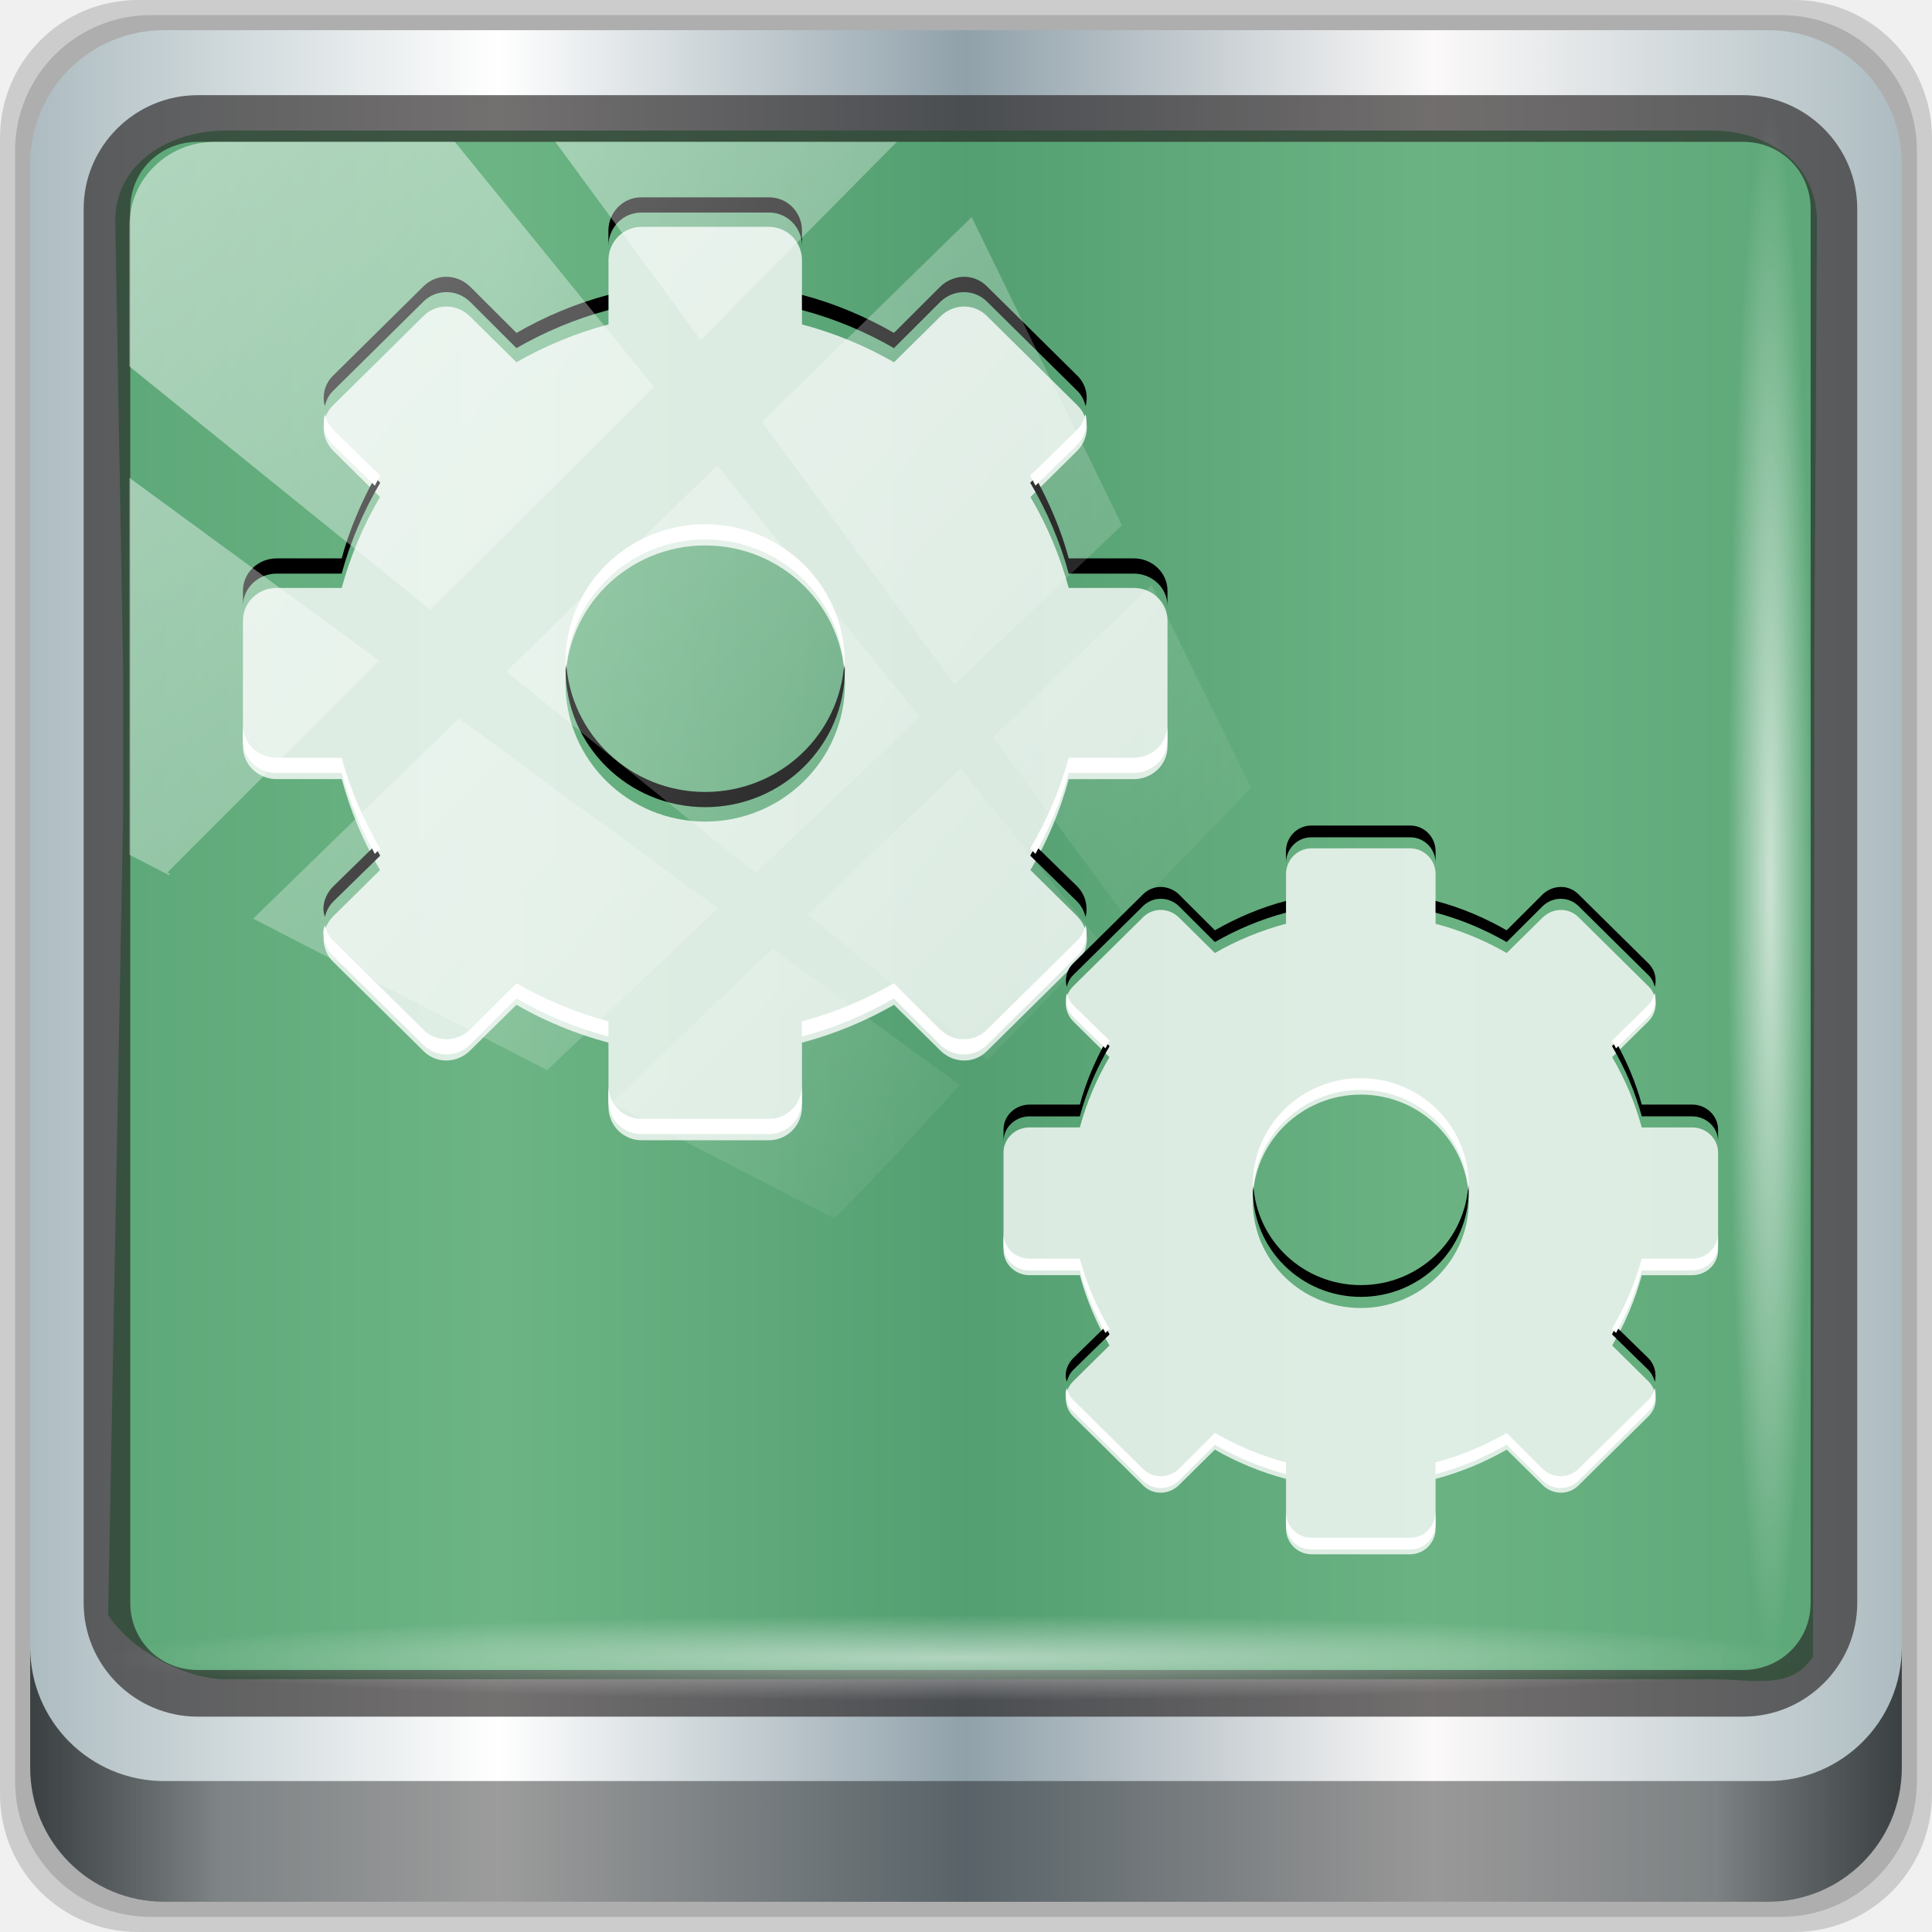
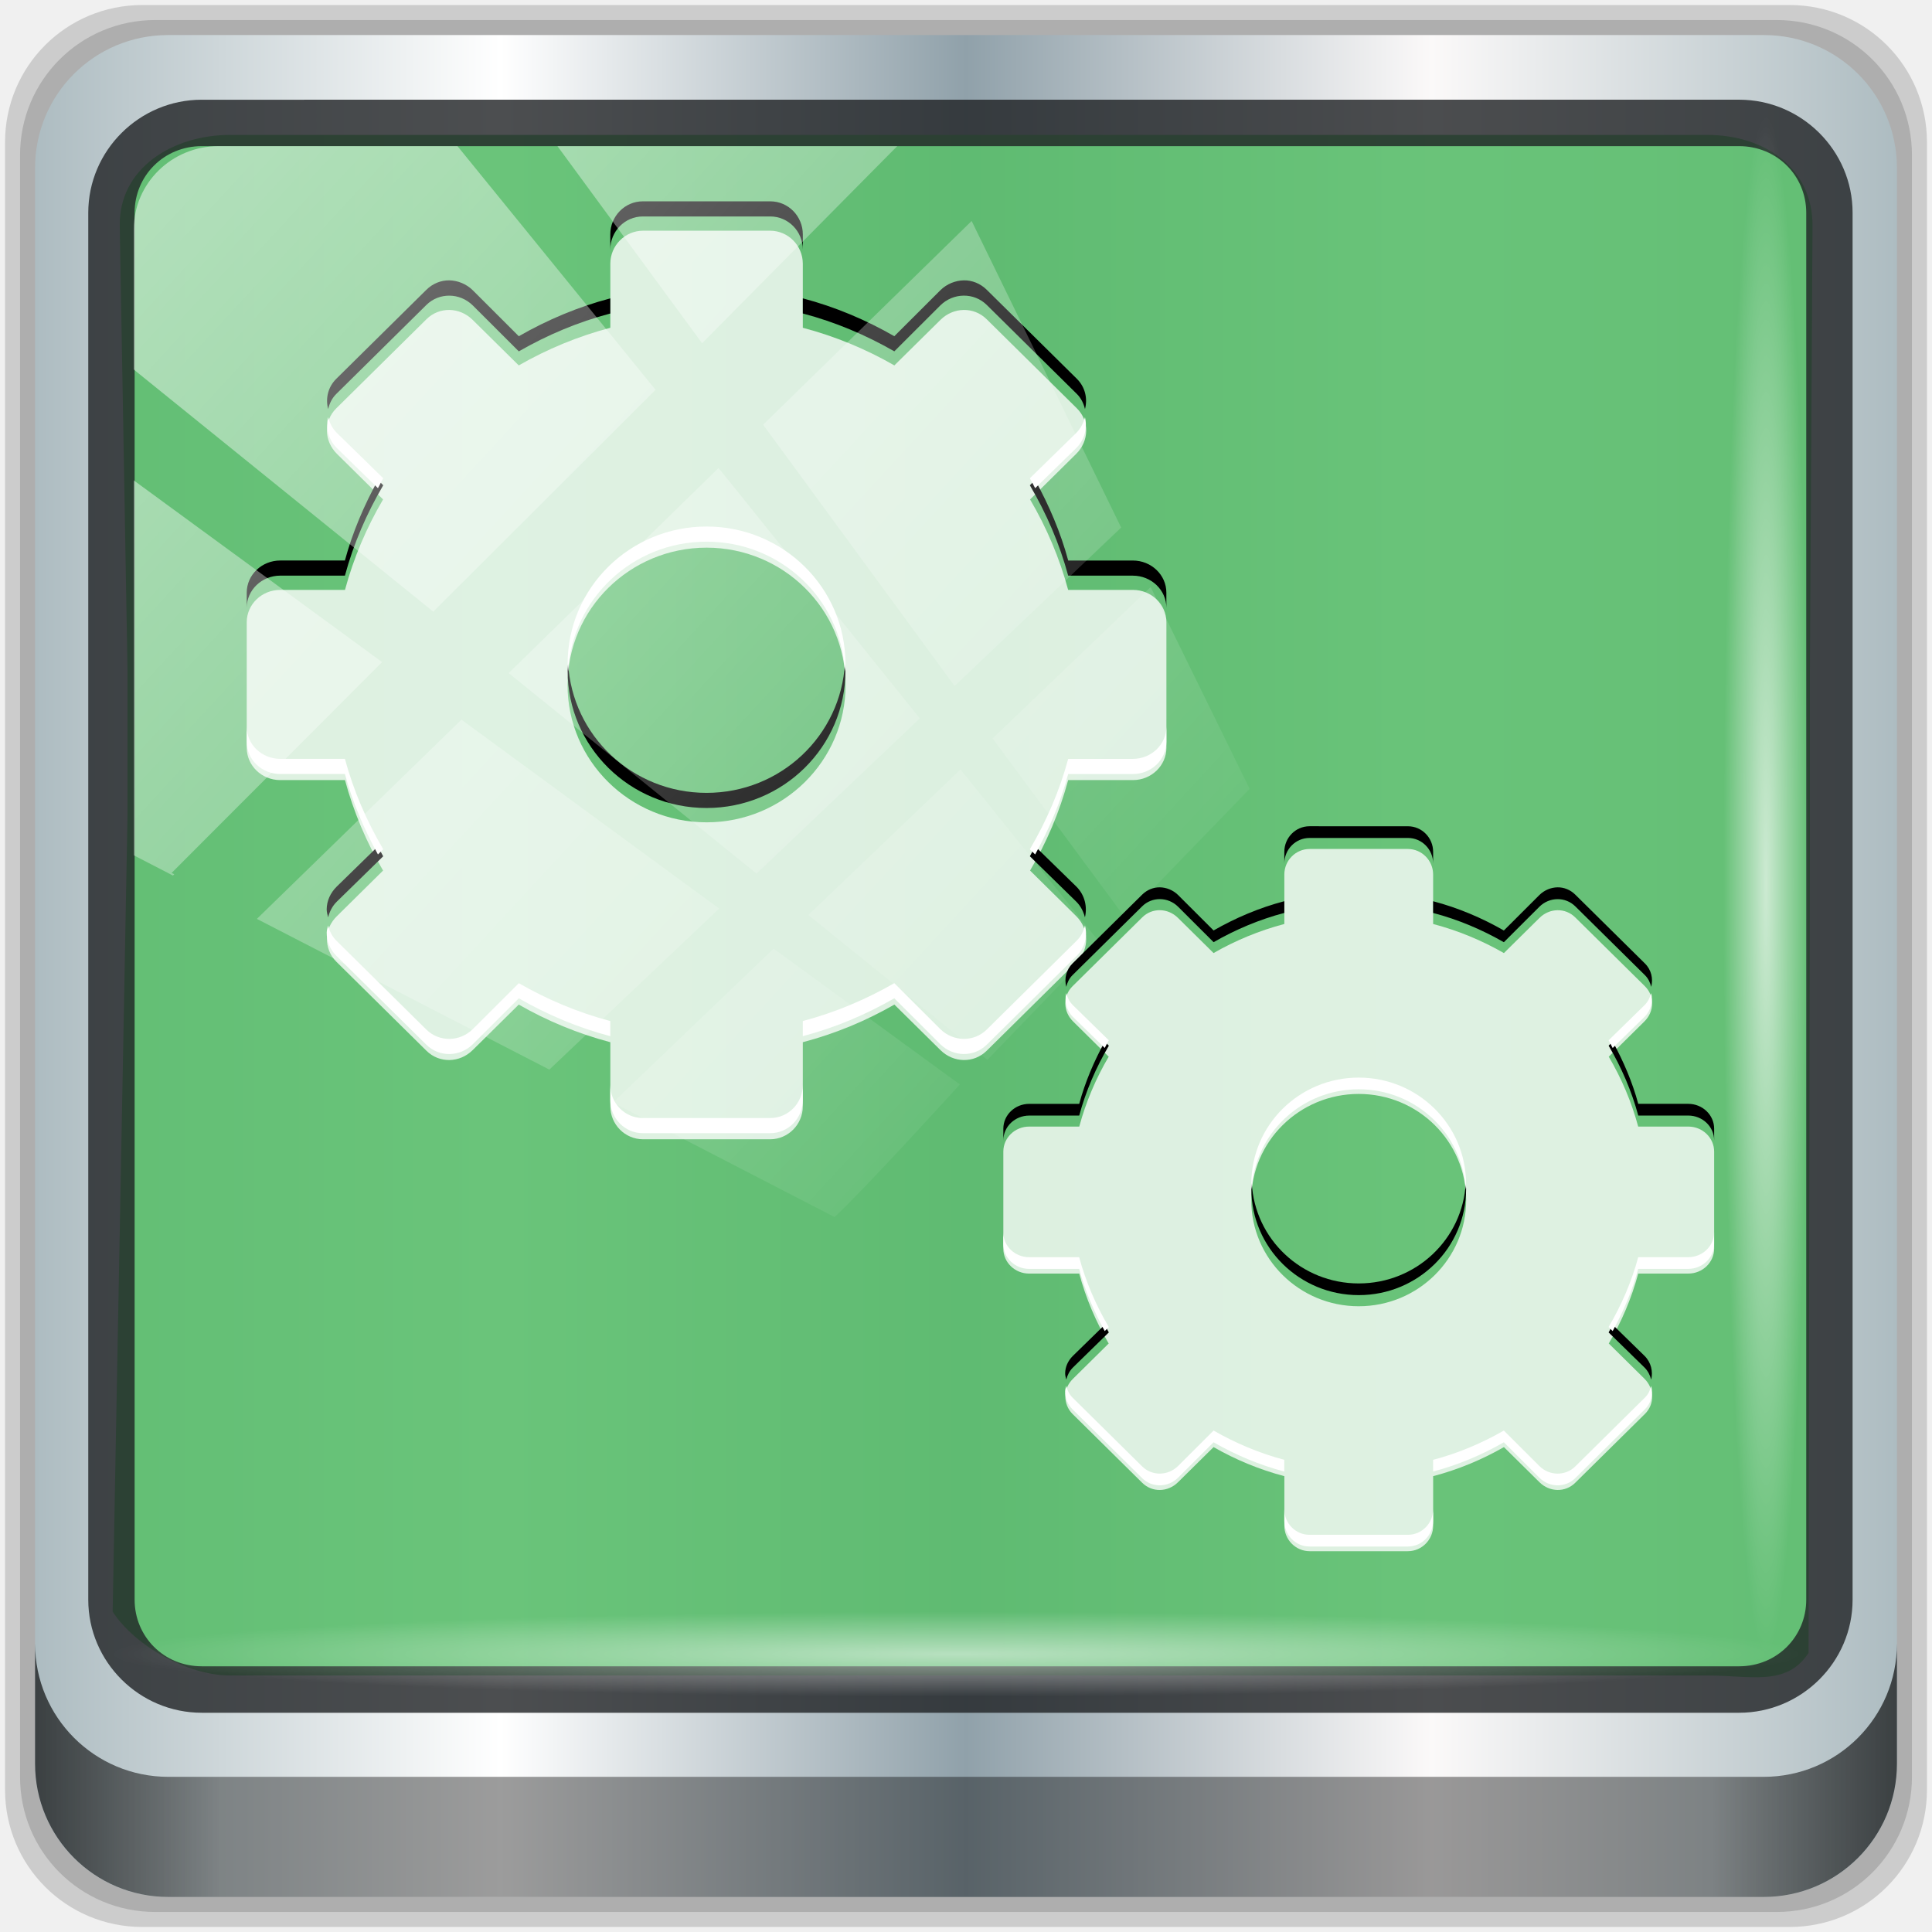
<svg xmlns="http://www.w3.org/2000/svg" xmlns:xlink="http://www.w3.org/1999/xlink" width="96" height="96" viewBox="0 0 96 96" version="1.1" id="svg1072">
  <defs id="defs1066">
-     <linearGradient y2="47" x2="90" y1="47" x1="6" gradientTransform="matrix(1.107143,0,0,1.107143,-4.993903,-3.620687)" gradientUnits="userSpaceOnUse" id="linearGradient4071" xlink:href="#linearGradient6139-0" />
+     <linearGradient y2="47" x2="90" y1="47" x1="6" gradientTransform="matrix(1.101376,0,0,1.101376,-4.967117,-3.099667)" gradientUnits="userSpaceOnUse" id="linearGradient4071" xlink:href="#linearGradient6139-0" />
    <linearGradient id="linearGradient6139-0">
      <stop style="stop-color:#adbcc1;stop-opacity:1" offset="0" id="stop6141-2" />
      <stop id="stop6151-0" offset="0.25" style="stop-color:#ffffff;stop-opacity:1;" />
      <stop id="stop6147-1" offset="0.5" style="stop-color:#90a1aa;stop-opacity:1" />
      <stop style="stop-color:#fbf9f9;stop-opacity:1;" offset="0.75" id="stop6149-4" />
      <stop style="stop-color:#adbcc1;stop-opacity:1" offset="1" id="stop6143-4" />
    </linearGradient>
-     <linearGradient gradientUnits="userSpaceOnUse" y2="88.172" x2="94.5" y1="88.172" x1="1.5" id="linearGradient4129" xlink:href="#linearGradient3832-0-6-1-1" gradientTransform="translate(0.1489535,0.415026)" />
+     <linearGradient gradientUnits="userSpaceOnUse" y2="88.172" x2="94.5" y1="88.172" x1="1.5" id="linearGradient4129" xlink:href="#linearGradient3832-0-6-1-1" gradientTransform="matrix(0.9947917,0,0,0.9947917,0.1489535,0.915026)" />
    <linearGradient id="linearGradient3832-0-6-1-1">
      <stop id="stop3834-6-3-7-1" offset="0" style="stop-color:#000000;stop-opacity:1;" />
      <stop style="stop-color:#000000;stop-opacity:0.588;" offset="0.1" id="stop3872-2-4" />
      <stop id="stop3844-6-2-7-6" offset="0.9" style="stop-color:#000000;stop-opacity:0.588;" />
      <stop id="stop3836-5-0-2-9" offset="1" style="stop-color:#000000;stop-opacity:1;" />
    </linearGradient>
-     <radialGradient r="43.199" fy="44.893" fx="13.948" cy="44.893" cx="13.948" gradientTransform="matrix(0.9751338,0,0,0.04919072,34.04765,80.58172)" gradientUnits="userSpaceOnUse" id="radialGradient7462" xlink:href="#linearGradient3737" />
+     <radialGradient r="43.199" fy="44.893" fx="13.948" cy="44.893" cx="13.948" gradientTransform="matrix(0.9700549,0,0,0.04893452,33.87109,80.66419)" gradientUnits="userSpaceOnUse" id="radialGradient7462" xlink:href="#linearGradient3737" />
    <linearGradient id="linearGradient3737">
      <stop id="stop3739" style="stop-color:#ffffff;stop-opacity:1" offset="0" />
      <stop id="stop3741" style="stop-color:#ffffff;stop-opacity:0" offset="1" />
    </linearGradient>
-     <radialGradient r="43.199" fy="44.893" fx="13.948" cy="44.893" cx="13.948" gradientTransform="matrix(0.8883266,0,0,0.04919072,31.95952,-90.31726)" gradientUnits="userSpaceOnUse" id="radialGradient7464" xlink:href="#linearGradient3737" />
+     <radialGradient r="43.199" fy="44.893" fx="13.948" cy="44.893" cx="13.948" gradientTransform="matrix(0.8836999,0,0,0.04893452,32.29522,-89.84763)" gradientUnits="userSpaceOnUse" id="radialGradient7464" xlink:href="#linearGradient3737" />
    <linearGradient y2="14.514" x2="50.528" y1="-28.642" x1="2.771" gradientUnits="userSpaceOnUse" id="linearGradient4767" xlink:href="#linearGradient3737" />
    <clipPath clipPathUnits="userSpaceOnUse" id="clipPath4156-4-1">
      <path style="opacity:0.6;fill:#ffffff;fill-opacity:1;stroke:none" d="m 27.046,-55.695 -14.214,13.321 h 0.061 l 15.653,21.771 10.231,-10.546 C 38.562,-32.302 27.468,-54.819 27.046,-55.695 Z M 9.647,-39.383 -5.241,-25.321 15.988,-7.806 26.372,-18.383 Z m 31.491,12.951 -9.741,9.714 8.945,12.458 7.781,-7.555 z m -49.84,4.379 -13.754,12.982 26.283,13.846 0.061,-0.062 -0.123,-0.062 L 13.599,-5.401 -8.702,-22.053 Z m 38.015,7.401 -9.803,9.775 11.579,9.559 7.628,-7.401 -8.669,-11.009 z m 20.187,5.674 -7.383,7.216 6.188,8.542 5.82,-6.137 z m -32.195,6.322 -9.557,9.498 13.662,7.185 7.934,-7.678 z m 23.312,2.374 -7.107,6.938 8.363,6.907 5.361,-5.674 -0.061,-0.092 -0.092,0.123 -6.464,-8.203 z m -8.73,8.542 -7.505,7.339 10.354,5.458 c 1.397,-1.321 5.675,-6.123 5.851,-6.322 z" id="path4158-0-8" />
    </clipPath>
    <linearGradient id="linearGradient4134">
      <stop style="stop-color:#334249;stop-opacity:1" offset="0" id="stop4136" />
      <stop id="stop879" offset="0.255" style="stop-color:#40505c;stop-opacity:1" />
      <stop id="stop877" offset="0.666" style="stop-color:#2c3e50;stop-opacity:1" />
      <stop style="stop-color:#63757e;stop-opacity:1" offset="1" id="stop4138" />
    </linearGradient>
  </defs>
  <g id="layer1" transform="translate(0,-1026.52)">
    <g transform="translate(-0.1489564,1026.105)" style="display:inline" id="g2574">
-       <path id="path3288" d="M 89.292,0.415 H 7.006 c -3.799,0 -6.857,3.058 -6.857,6.857 V 89.558 c 0,3.799 3.058,6.857 6.857,6.857 H 89.292 c 3.799,0 6.857,-3.058 6.857,-6.857 V 7.272 c 0,-3.799 -3.058,-6.857 -6.857,-6.857 z" style="display:inline;opacity:0.15;fill:#000000;fill-opacity:1;fill-rule:nonzero;stroke:none" />
-       <path style="display:inline;opacity:0.15;fill:#000000;fill-opacity:1;fill-rule:nonzero;stroke:none" d="M 88.649,1.165 H 7.649 c -3.739,0 -6.75,3.01 -6.75,6.75 V 88.915 c 0,3.74 3.011,6.75 6.75,6.75 H 88.649 c 3.74,0 6.75,-3.01 6.75,-6.75 V 7.915 c 0,-3.739 -3.01,-6.75 -6.75,-6.75 z" id="path4085" />
-       <path id="rect4251-1" d="M 88.006,1.915 H 8.292 c -3.68,0 -6.643,2.963 -6.643,6.643 V 88.272 c 0,3.68 2.963,6.643 6.643,6.643 H 88.006 c 3.68,0 6.643,-2.963 6.643,-6.643 V 8.558 c 0,-3.68 -2.963,-6.643 -6.643,-6.643 z" style="display:inline;fill:url(#linearGradient4071);fill-opacity:1;fill-rule:nonzero;stroke:none" />
-       <path id="path3400-6" d="m 11.39,6.902 c -2.856,0 -5.562,1.655 -5.512,4.551 L 6.266,33.635 V 40.911 L 5.524,80.665 C 6.621,82.358 9.235,83.853 11.39,83.853 h 4.099 65.589 4.099 c 2.155,0 3.959,0.565 5.056,-1.128 L 90.302,40.911 V 33.635 L 90.431,11.454 C 90.448,8.556 88.034,6.902 85.178,6.902 Z" style="display:inline;opacity:0.779;fill:#429f61;fill-opacity:1;fill-rule:nonzero;stroke:none;stroke-width:1.032" />
-       <path style="color:#000000;font-style:normal;font-variant:normal;font-weight:normal;font-stretch:normal;font-size:medium;line-height:normal;font-family:Sans;-inkscape-font-specification:Sans;text-indent:0;text-align:start;text-decoration:none;text-decoration-line:none;letter-spacing:normal;word-spacing:normal;text-transform:none;writing-mode:lr-tb;direction:ltr;baseline-shift:baseline;text-anchor:start;display:inline;overflow:visible;visibility:visible;fill:#241f1f;fill-opacity:0.633;stroke:none;stroke-width:2.376;marker:none;enable-background:accumulate" d="m 9.974,5.144 c -3.117,0 -5.668,2.54 -5.668,5.646 v 69.278 c 0,3.106 2.551,5.646 5.668,5.646 H 86.766 c 3.117,0 5.668,-2.54 5.668,-5.646 V 10.79 c 0,-3.106 -2.551,-5.646 -5.668,-5.646 z m 0,2.319 H 86.766 c 1.888,0 3.352,1.48 3.352,3.327 v 69.278 c 0,1.846 -1.464,3.327 -3.352,3.327 H 9.974 c -1.888,0 -3.352,-1.48 -3.352,-3.327 V 10.79 c 0,-1.846 1.464,-3.327 3.352,-3.327 z" id="path4989" />
-       <path id="path4118" d="m 1.649,82.259 v 6 c 0,3.68 2.976,6.656 6.656,6.656 H 87.993 c 3.68,0 6.656,-2.976 6.656,-6.656 v -6 c 0,3.68 -2.976,6.656 -6.656,6.656 H 8.305 c -3.68,0 -6.656,-2.976 -6.656,-6.656 z" style="display:inline;opacity:0.658;fill:url(#linearGradient4129);fill-opacity:1;fill-rule:nonzero;stroke:none" />
-       <rect ry="4.25" rx="0" y="80.665" x="5.524" height="4.25" width="84.25" id="rect4131" style="opacity:0.55;fill:url(#radialGradient7462);fill-opacity:1;stroke:none" />
-       <rect transform="rotate(90)" style="opacity:0.669;fill:url(#radialGradient7464);fill-opacity:1;stroke:none" id="rect4141" width="76.75" height="4.25" x="5.975" y="-90.234" rx="0" ry="4.25" />
-       <g id="g3329" transform="matrix(1.064215,0,0,1.064215,18.30511,-56.63527)">
-         <g id="g4177">
-           <path d="m -5.716,88.466 c 0,0.839 0.705,1.519 1.569,1.519 l 3.043,0 c 0.405,1.5 1.016,2.934 1.788,4.246 l -2.165,2.138 c -0.305,0.302 -0.467,0.663 -0.471,1.054 -0.003,0.39 0.139,0.788 0.439,1.085 l 4.235,4.184 c 0.601,0.593 1.554,0.572 2.165,-0.031 l 2.165,-2.138 c 1.328,0.763 2.779,1.367 4.298,1.767 l 0,3.006 c 0,0.853 0.688,1.55 1.537,1.55 l 5.96,0 c 0.849,0 1.537,-0.696 1.537,-1.55 l 0,-3.006 c 1.519,-0.4 2.97,-1.004 4.298,-1.767 l 2.165,2.138 c 0.611,0.603 1.564,0.624 2.165,0.031 l 4.235,-4.184 c 0.601,-0.593 0.579,-1.535 -0.031,-2.138 l -2.165,-2.138 c 0.772,-1.312 1.383,-2.745 1.788,-4.246 l 3.043,0 c 0.864,0 1.569,-0.679 1.569,-1.519 l 0,-5.888 c 0,-0.839 -0.705,-1.519 -1.569,-1.519 l -3.043,0 c -0.405,-1.5 -1.016,-2.934 -1.788,-4.246 l 2.165,-2.138 c 0.611,-0.603 0.632,-1.545 0.031,-2.138 l -4.235,-4.184 c -0.601,-0.593 -1.554,-0.572 -2.165,0.031 l -2.165,2.138 C 23.354,69.76 21.903,69.156 20.384,68.756 l 0,-3.006 c 0,-0.853 -0.688,-1.55 -1.537,-1.55 l -5.96,0 c -0.849,0 -1.537,0.696 -1.537,1.55 l 0,3.006 c -1.519,0.4 -2.97,1.004 -4.298,1.766 L 4.887,68.384 C 4.276,67.781 3.323,67.76 2.722,68.353 l -4.235,4.184 c -0.601,0.593 -0.58,1.535 0.031,2.138 l 2.165,2.138 c -0.772,1.312 -1.383,2.745 -1.788,4.246 l -3.043,0 c -0.864,0 -1.569,0.679 -1.569,1.519 l 0,5.888 z M 9.342,85.522 c 0,-3.558 2.923,-6.446 6.525,-6.446 3.602,0 6.525,2.888 6.525,6.446 0,3.558 -2.923,6.446 -6.525,6.446 -3.602,0 -6.525,-2.888 -6.525,-6.446 z" id="rect3267" style="display:block;overflow:visible;visibility:visible;opacity:0.787;fill:#fefefe;fill-opacity:1;fill-rule:nonzero;stroke:none;stroke-width:0.994;marker:none;enable-background:accumulate" />
-           <path d="m 12.876,62.822 c -0.849,0 -1.529,0.701 -1.529,1.555 l 0,0.711 c 0,-0.853 0.679,-1.555 1.529,-1.555 l 5.98,0 c 0.849,0 1.529,0.701 1.529,1.555 l 0,-0.711 c 0,-0.853 -0.679,-1.555 -1.529,-1.555 z m -9.083,3.709 c -0.39,-0.006 -0.779,0.148 -1.079,0.444 l -4.227,4.176 c -0.393,0.388 -0.512,0.927 -0.382,1.421 0.061,-0.258 0.176,-0.507 0.382,-0.711 l 4.227,-4.176 c 0.601,-0.593 1.57,-0.581 2.181,0.022 l 2.158,2.154 C 8.381,69.099 9.829,68.485 11.348,68.085 l 0,-0.711 c -1.519,0.4 -2.966,1.014 -4.294,1.777 L 4.895,66.997 C 4.59,66.695 4.183,66.537 3.794,66.531 Z m 24.146,0 c -0.39,0.006 -0.796,0.165 -1.102,0.466 l -2.158,2.154 c -1.328,-0.763 -2.775,-1.377 -4.294,-1.777 l 0,0.711 c 1.519,0.4 2.966,1.014 4.294,1.777 l 2.158,-2.154 c 0.611,-0.603 1.58,-0.616 2.181,-0.022 l 4.227,4.176 c 0.206,0.204 0.321,0.453 0.382,0.711 0.13,-0.494 0.011,-1.033 -0.382,-1.421 L 29.018,66.975 C 28.718,66.678 28.329,66.524 27.939,66.531 Z M 0.444,75.904 c -0.65,1.185 -1.193,2.448 -1.551,3.776 l -3.035,0 c -0.864,0 -1.574,0.671 -1.574,1.51 l 0,0.711 c 0,-0.839 0.71,-1.51 1.574,-1.51 l 3.035,0 c 0.405,-1.5 1.026,-2.93 1.799,-4.242 z m 30.845,0 -0.247,0.244 c 0.772,1.312 1.394,2.742 1.799,4.242 l 3.035,0 c 0.864,0 1.574,0.671 1.574,1.51 l 0,-0.711 c 0,-0.839 -0.71,-1.51 -1.574,-1.51 l -3.035,0 C 32.482,78.352 31.939,77.088 31.289,75.904 Z M 9.369,84.499 c -0.006,0.117 -0.022,0.237 -0.022,0.355 0,3.558 2.918,6.441 6.52,6.441 3.602,0 6.52,-2.883 6.52,-6.441 0,-0.119 -0.016,-0.238 -0.022,-0.355 -0.186,3.394 -3.016,6.086 -6.497,6.086 -3.482,0 -6.311,-2.692 -6.497,-6.086 z m -8.925,8.595 -1.933,1.888 c -0.305,0.302 -0.469,0.676 -0.472,1.066 -0.001,0.128 0.037,0.252 0.067,0.378 0.067,-0.262 0.189,-0.52 0.405,-0.733 L 0.691,93.561 C 0.602,93.41 0.528,93.248 0.444,93.094 Z m 30.845,0 c -0.085,0.154 -0.158,0.315 -0.247,0.466 l 2.181,2.132 c 0.211,0.209 0.336,0.472 0.405,0.733 0.117,-0.494 -0.004,-1.047 -0.405,-1.444 z" id="path3921" style="display:block;overflow:visible;visibility:visible;fill:#000000;fill-opacity:1;fill-rule:nonzero;stroke:none;stroke-width:1.121;stroke-miterlimit:4;stroke-dasharray:none;marker:none;enable-background:accumulate" />
-           <path d="m -1.896,72.953 c -0.117,0.494 0.003,1.047 0.405,1.444 l 1.933,1.888 C 0.527,76.131 0.601,75.969 0.69,75.818 L -1.491,73.686 c -0.211,-0.209 -0.336,-0.472 -0.405,-0.733 z m 35.521,0 c -0.069,0.261 -0.193,0.524 -0.405,0.733 l -2.181,2.132 c 0.089,0.151 0.163,0.312 0.247,0.466 L 33.221,74.397 c 0.401,-0.396 0.521,-0.95 0.405,-1.444 z m -17.761,5.131 c -3.602,0 -6.52,2.883 -6.52,6.441 0,0.119 0.016,0.238 0.022,0.355 0.186,-3.394 3.016,-6.086 6.497,-6.086 3.482,0 6.311,2.692 6.497,6.086 0.006,-0.117 0.022,-0.237 0.022,-0.355 0,-3.558 -2.918,-6.441 -6.52,-6.441 z m -21.583,9.395 0,0.711 c 0,0.839 0.71,1.51 1.574,1.51 l 3.035,0 c 0.358,1.328 0.901,2.591 1.551,3.776 L 0.69,93.231 C -0.083,91.92 -0.704,90.49 -1.109,88.989 l -3.035,0 c -0.864,0 -1.574,-0.671 -1.574,-1.51 z m 43.165,0 c 0,0.839 -0.71,1.51 -1.574,1.51 l -3.035,0 c -0.405,1.5 -1.026,2.93 -1.799,4.242 l 0.247,0.244 c 0.65,-1.185 1.193,-2.448 1.551,-3.776 l 3.035,0 c 0.864,0 1.574,-0.671 1.574,-1.51 z m -39.343,9.328 c -0.028,0.109 -0.066,0.218 -0.067,0.333 -0.003,0.39 0.149,0.792 0.45,1.088 l 4.227,4.176 c 0.601,0.593 1.57,0.581 2.181,-0.022 l 2.158,-2.154 c 1.328,0.763 2.775,1.377 4.294,1.777 l 0,-0.711 C 9.827,100.894 8.38,100.28 7.052,99.517 l -2.158,2.154 c -0.611,0.603 -1.58,0.616 -2.181,0.022 l -4.227,-4.176 c -0.202,-0.2 -0.319,-0.453 -0.382,-0.711 z m 35.521,0 c -0.061,0.258 -0.176,0.507 -0.382,0.711 l -4.227,4.176 c -0.601,0.593 -1.57,0.581 -2.181,-0.022 l -2.158,-2.154 c -1.328,0.763 -2.775,1.377 -4.294,1.777 l 0,0.711 c 1.519,-0.4 2.966,-1.014 4.294,-1.777 l 2.158,2.154 c 0.611,0.603 1.58,0.616 2.181,0.022 l 4.227,-4.176 c 0.393,-0.388 0.512,-0.927 0.382,-1.421 z m -22.28,7.485 0,0.711 c 0,0.853 0.679,1.555 1.529,1.555 l 5.98,0 c 0.849,0 1.529,-0.701 1.529,-1.555 l 0,-0.711 c 0,0.853 -0.679,1.555 -1.529,1.555 l -5.98,0 c -0.849,0 -1.529,-0.701 -1.529,-1.555 z" id="path3930" style="display:block;overflow:visible;visibility:visible;fill:#ffffff;fill-opacity:1;fill-rule:nonzero;stroke:none;stroke-width:0.994;marker:none;enable-background:accumulate" />
-         </g>
-       </g>
-       <rect clip-path="url(#clipPath4156-4-1)" ry="3.957" rx="3.957" y="-30" x="2" height="69.024" width="75.966" id="rect4146" style="opacity:0.508;fill:url(#linearGradient4767);fill-opacity:1;stroke:none" transform="matrix(1.069245,0,0,1.047683,4.44418,38.89401)" />
-       <g transform="matrix(0.822542,0,0,0.822542,54.71484,-10.2383)" id="g4190">
-         <g id="g4192">
-           <path style="display:block;overflow:visible;visibility:visible;opacity:0.787;fill:#fefefe;fill-opacity:1;fill-rule:nonzero;stroke:none;stroke-width:0.994;marker:none;enable-background:accumulate" id="path4194" d="m -5.716,88.466 c 0,0.839 0.705,1.519 1.569,1.519 l 3.043,0 c 0.405,1.5 1.016,2.934 1.788,4.246 l -2.165,2.138 c -0.305,0.302 -0.467,0.663 -0.471,1.054 -0.003,0.39 0.139,0.788 0.439,1.085 l 4.235,4.184 c 0.601,0.593 1.554,0.572 2.165,-0.031 l 2.165,-2.138 c 1.328,0.763 2.779,1.367 4.298,1.767 l 0,3.006 c 0,0.853 0.688,1.55 1.537,1.55 l 5.96,0 c 0.849,0 1.537,-0.696 1.537,-1.55 l 0,-3.006 c 1.519,-0.4 2.97,-1.004 4.298,-1.767 l 2.165,2.138 c 0.611,0.603 1.564,0.624 2.165,0.031 l 4.235,-4.184 c 0.601,-0.593 0.579,-1.535 -0.031,-2.138 l -2.165,-2.138 c 0.772,-1.312 1.383,-2.745 1.788,-4.246 l 3.043,0 c 0.864,0 1.569,-0.679 1.569,-1.519 l 0,-5.888 c 0,-0.839 -0.705,-1.519 -1.569,-1.519 l -3.043,0 c -0.405,-1.5 -1.016,-2.934 -1.788,-4.246 l 2.165,-2.138 c 0.611,-0.603 0.632,-1.545 0.031,-2.138 l -4.235,-4.184 c -0.601,-0.593 -1.554,-0.572 -2.165,0.031 l -2.165,2.138 C 23.354,69.76 21.903,69.156 20.384,68.756 l 0,-3.006 c 0,-0.853 -0.688,-1.55 -1.537,-1.55 l -5.96,0 c -0.849,0 -1.537,0.696 -1.537,1.55 l 0,3.006 c -1.519,0.4 -2.97,1.004 -4.298,1.766 L 4.887,68.384 C 4.276,67.781 3.323,67.76 2.722,68.353 l -4.235,4.184 c -0.601,0.593 -0.58,1.535 0.031,2.138 l 2.165,2.138 c -0.772,1.312 -1.383,2.745 -1.788,4.246 l -3.043,0 c -0.864,0 -1.569,0.679 -1.569,1.519 l 0,5.888 z M 9.342,85.522 c 0,-3.558 2.923,-6.446 6.525,-6.446 3.602,0 6.525,2.888 6.525,6.446 0,3.558 -2.923,6.446 -6.525,6.446 -3.602,0 -6.525,-2.888 -6.525,-6.446 z" />
-           <path style="display:block;overflow:visible;visibility:visible;fill:#000000;fill-opacity:1;fill-rule:nonzero;stroke:none;stroke-width:1.121;stroke-miterlimit:4;stroke-dasharray:none;marker:none;enable-background:accumulate" id="path4196" d="m 12.876,62.822 c -0.849,0 -1.529,0.701 -1.529,1.555 l 0,0.711 c 0,-0.853 0.679,-1.555 1.529,-1.555 l 5.98,0 c 0.849,0 1.529,0.701 1.529,1.555 l 0,-0.711 c 0,-0.853 -0.679,-1.555 -1.529,-1.555 z m -9.083,3.709 c -0.39,-0.006 -0.779,0.148 -1.079,0.444 l -4.227,4.176 c -0.393,0.388 -0.512,0.927 -0.382,1.421 0.061,-0.258 0.176,-0.507 0.382,-0.711 l 4.227,-4.176 c 0.601,-0.593 1.57,-0.581 2.181,0.022 l 2.158,2.154 C 8.381,69.099 9.829,68.485 11.348,68.085 l 0,-0.711 c -1.519,0.4 -2.966,1.014 -4.294,1.777 L 4.895,66.997 C 4.59,66.695 4.183,66.537 3.794,66.531 Z m 24.146,0 c -0.39,0.006 -0.796,0.165 -1.102,0.466 l -2.158,2.154 c -1.328,-0.763 -2.775,-1.377 -4.294,-1.777 l 0,0.711 c 1.519,0.4 2.966,1.014 4.294,1.777 l 2.158,-2.154 c 0.611,-0.603 1.58,-0.616 2.181,-0.022 l 4.227,4.176 c 0.206,0.204 0.321,0.453 0.382,0.711 0.13,-0.494 0.011,-1.033 -0.382,-1.421 L 29.018,66.975 C 28.718,66.678 28.329,66.524 27.939,66.531 Z M 0.444,75.904 c -0.65,1.185 -1.193,2.448 -1.551,3.776 l -3.035,0 c -0.864,0 -1.574,0.671 -1.574,1.51 l 0,0.711 c 0,-0.839 0.71,-1.51 1.574,-1.51 l 3.035,0 c 0.405,-1.5 1.026,-2.93 1.799,-4.242 z m 30.845,0 -0.247,0.244 c 0.772,1.312 1.394,2.742 1.799,4.242 l 3.035,0 c 0.864,0 1.574,0.671 1.574,1.51 l 0,-0.711 c 0,-0.839 -0.71,-1.51 -1.574,-1.51 l -3.035,0 C 32.482,78.352 31.939,77.088 31.289,75.904 Z M 9.369,84.499 c -0.006,0.117 -0.022,0.237 -0.022,0.355 0,3.558 2.918,6.441 6.52,6.441 3.602,0 6.52,-2.883 6.52,-6.441 0,-0.119 -0.016,-0.238 -0.022,-0.355 -0.186,3.394 -3.016,6.086 -6.497,6.086 -3.482,0 -6.311,-2.692 -6.497,-6.086 z m -8.925,8.595 -1.933,1.888 c -0.305,0.302 -0.469,0.676 -0.472,1.066 -0.001,0.128 0.037,0.252 0.067,0.378 0.067,-0.262 0.189,-0.52 0.405,-0.733 L 0.691,93.561 C 0.602,93.41 0.528,93.248 0.444,93.094 Z m 30.845,0 c -0.085,0.154 -0.158,0.315 -0.247,0.466 l 2.181,2.132 c 0.211,0.209 0.336,0.472 0.405,0.733 0.117,-0.494 -0.004,-1.047 -0.405,-1.444 z" />
-           <path style="display:block;overflow:visible;visibility:visible;fill:#ffffff;fill-opacity:1;fill-rule:nonzero;stroke:none;stroke-width:0.994;marker:none;enable-background:accumulate" id="path4198" d="m -1.896,72.953 c -0.117,0.494 0.003,1.047 0.405,1.444 l 1.933,1.888 C 0.527,76.131 0.601,75.969 0.69,75.818 L -1.491,73.686 c -0.211,-0.209 -0.336,-0.472 -0.405,-0.733 z m 35.521,0 c -0.069,0.261 -0.193,0.524 -0.405,0.733 l -2.181,2.132 c 0.089,0.151 0.163,0.312 0.247,0.466 L 33.221,74.397 c 0.401,-0.396 0.521,-0.95 0.405,-1.444 z m -17.761,5.131 c -3.602,0 -6.52,2.883 -6.52,6.441 0,0.119 0.016,0.238 0.022,0.355 0.186,-3.394 3.016,-6.086 6.497,-6.086 3.482,0 6.311,2.692 6.497,6.086 0.006,-0.117 0.022,-0.237 0.022,-0.355 0,-3.558 -2.918,-6.441 -6.52,-6.441 z m -21.583,9.395 0,0.711 c 0,0.839 0.71,1.51 1.574,1.51 l 3.035,0 c 0.358,1.328 0.901,2.591 1.551,3.776 L 0.69,93.231 C -0.083,91.92 -0.704,90.49 -1.109,88.989 l -3.035,0 c -0.864,0 -1.574,-0.671 -1.574,-1.51 z m 43.165,0 c 0,0.839 -0.71,1.51 -1.574,1.51 l -3.035,0 c -0.405,1.5 -1.026,2.93 -1.799,4.242 l 0.247,0.244 c 0.65,-1.185 1.193,-2.448 1.551,-3.776 l 3.035,0 c 0.864,0 1.574,-0.671 1.574,-1.51 z m -39.343,9.328 c -0.028,0.109 -0.066,0.218 -0.067,0.333 -0.003,0.39 0.149,0.792 0.45,1.088 l 4.227,4.176 c 0.601,0.593 1.57,0.581 2.181,-0.022 l 2.158,-2.154 c 1.328,0.763 2.775,1.377 4.294,1.777 l 0,-0.711 C 9.827,100.894 8.38,100.28 7.052,99.517 l -2.158,2.154 c -0.611,0.603 -1.58,0.616 -2.181,0.022 l -4.227,-4.176 c -0.202,-0.2 -0.319,-0.453 -0.382,-0.711 z m 35.521,0 c -0.061,0.258 -0.176,0.507 -0.382,0.711 l -4.227,4.176 c -0.601,0.593 -1.57,0.581 -2.181,-0.022 l -2.158,-2.154 c -1.328,0.763 -2.775,1.377 -4.294,1.777 l 0,0.711 c 1.519,-0.4 2.966,-1.014 4.294,-1.777 l 2.158,2.154 c 0.611,0.603 1.58,0.616 2.181,0.022 l 4.227,-4.176 c 0.393,-0.388 0.512,-0.927 0.382,-1.421 z m -22.28,7.485 0,0.711 c 0,0.853 0.679,1.555 1.529,1.555 l 5.98,0 c 0.849,0 1.529,-0.701 1.529,-1.555 l 0,-0.711 c 0,0.853 -0.679,1.555 -1.529,1.555 l -5.98,0 c -0.849,0 -1.529,-0.701 -1.529,-1.555 z" />
-         </g>
+       <g id="g923" transform="translate(0.2500005,-0.250026)">
+         <path style="display:inline;opacity:0.15;fill:#000000;fill-opacity:1;fill-rule:nonzero;stroke:none;stroke-width:0.995" d="M 88.828,0.915 H 6.97 c -3.779,0 -6.821,3.042 -6.821,6.821 V 89.594 c 0,3.779 3.042,6.821 6.821,6.821 H 88.828 c 3.779,0 6.821,-3.042 6.821,-6.821 V 7.736 c 0,-3.779 -3.042,-6.821 -6.821,-6.821 z" id="path3288" />
+         <path id="path4085" d="M 88.188,1.661 H 7.61 c -3.72,0 -6.715,2.995 -6.715,6.715 V 88.954 c 0,3.72 2.995,6.715 6.715,6.715 H 88.188 c 3.72,0 6.715,-2.995 6.715,-6.715 V 8.376 c 0,-3.72 -2.995,-6.715 -6.715,-6.715 z" style="display:inline;opacity:0.15;fill:#000000;fill-opacity:1;fill-rule:nonzero;stroke:none;stroke-width:0.995" />
+         <path style="display:inline;fill:url(#linearGradient4071);fill-opacity:1;fill-rule:nonzero;stroke:none;stroke-width:0.995" d="M 87.549,2.407 H 8.249 c -3.661,0 -6.608,2.947 -6.608,6.608 V 88.315 c 0,3.661 2.947,6.608 6.608,6.608 H 87.549 c 3.661,0 6.608,-2.947 6.608,-6.608 V 9.015 c 0,-3.661 -2.947,-6.608 -6.608,-6.608 z" id="rect4251-1" />
+         <path style="display:inline;opacity:0.901;fill:#5abe6c;fill-opacity:1;fill-rule:nonzero;stroke:none;stroke-width:1.027" d="m 11.332,7.369 c -2.842,0 -5.533,1.646 -5.483,4.528 l 0.386,22.066 V 41.2 L 5.496,80.747 c 1.092,1.684 3.692,3.171 5.836,3.171 h 4.078 65.247 4.078 c 2.144,0 3.938,0.562 5.03,-1.122 l 0.068,-41.596 v -7.238 l 0.129,-22.066 C 89.978,9.014 87.576,7.369 84.735,7.369 Z" id="path3400-6" />
+         <path id="path4989" d="m 9.923,5.62 c -3.1,0 -5.638,2.526 -5.638,5.617 v 68.917 c 0,3.09 2.538,5.617 5.638,5.617 H 86.315 c 3.1,0 5.638,-2.526 5.638,-5.617 V 11.236 c 0,-3.09 -2.538,-5.617 -5.638,-5.617 z m 0,2.307 H 86.315 c 1.878,0 3.335,1.472 3.335,3.309 v 68.917 c 0,1.837 -1.456,3.309 -3.335,3.309 H 9.923 c -1.878,0 -3.335,-1.472 -3.335,-3.309 V 11.236 c 0,-1.837 1.456,-3.309 3.335,-3.309 z" style="color:#000000;font-style:normal;font-variant:normal;font-weight:normal;font-stretch:normal;font-size:medium;line-height:normal;font-family:Sans;-inkscape-font-specification:Sans;text-indent:0;text-align:start;text-decoration:none;text-decoration-line:none;letter-spacing:normal;word-spacing:normal;text-transform:none;writing-mode:lr-tb;direction:ltr;baseline-shift:baseline;text-anchor:start;display:inline;overflow:visible;visibility:visible;fill:#1f2124;fill-opacity:0.796;stroke:none;stroke-width:2.363;marker:none;enable-background:accumulate" />
+         <path style="display:inline;opacity:0.658;fill:url(#linearGradient4129);fill-opacity:1;fill-rule:nonzero;stroke:none;stroke-width:0.995" d="m 1.641,82.333 v 5.969 c 0,3.661 2.961,6.622 6.622,6.622 H 87.535 c 3.661,0 6.622,-2.961 6.622,-6.622 v -5.969 c 0,3.661 -2.961,6.622 -6.622,6.622 H 8.263 c -3.661,0 -6.622,-2.961 -6.622,-6.622 z" id="path4118" />
+         <rect style="opacity:0.55;fill:url(#radialGradient7462);fill-opacity:1;stroke:none;stroke-width:0.995" id="rect4131" width="83.811" height="4.228" x="5.496" y="80.747" rx="0" ry="4.228" />
+         <rect ry="4.228" rx="0" y="-89.765" x="6.446" height="4.228" width="76.35" id="rect4141" style="opacity:0.669;fill:url(#radialGradient7464);fill-opacity:1;stroke:none;stroke-width:0.995" transform="rotate(90)" />
+         <path style="display:block;overflow:visible;visibility:visible;opacity:0.787;fill:#fefefe;fill-opacity:1;fill-rule:nonzero;stroke:none;stroke-width:1.052;marker:none;enable-background:accumulate" id="rect3267" d="m 12.159,37.819 c 0,0.888 0.746,1.608 1.661,1.608 h 3.221 c 0.428,1.588 1.075,3.106 1.893,4.495 l -2.292,2.264 c -0.323,0.319 -0.495,0.702 -0.498,1.116 -0.004,0.413 0.147,0.834 0.465,1.148 l 4.483,4.429 c 0.636,0.628 1.645,0.606 2.292,-0.033 l 2.292,-2.264 c 1.406,0.808 2.942,1.447 4.55,1.87 v 3.183 c 0,0.904 0.728,1.64 1.627,1.64 h 6.31 c 0.899,0 1.627,-0.737 1.627,-1.64 v -3.183 c 1.608,-0.423 3.144,-1.062 4.55,-1.87 l 2.292,2.264 c 0.647,0.639 1.656,0.661 2.292,0.033 l 4.483,-4.429 c 0.636,-0.628 0.613,-1.625 -0.033,-2.264 l -2.292,-2.264 c 0.818,-1.389 1.465,-2.906 1.893,-4.495 h 3.221 c 0.915,0 1.661,-0.719 1.661,-1.608 v -6.234 c 0,-0.888 -0.746,-1.608 -1.661,-1.608 H 52.975 C 52.547,28.389 51.9,26.871 51.082,25.482 l 2.292,-2.264 c 0.647,-0.639 0.669,-1.636 0.033,-2.264 L 48.923,16.525 c -0.636,-0.628 -1.645,-0.606 -2.292,0.033 l -2.292,2.264 C 42.935,18.014 41.398,17.375 39.79,16.952 v -3.183 c 0,-0.904 -0.728,-1.64 -1.627,-1.64 h -6.31 c -0.899,0 -1.627,0.737 -1.627,1.64 v 3.183 c -1.608,0.423 -3.144,1.062 -4.55,1.87 l -2.292,-2.264 c -0.647,-0.639 -1.656,-0.661 -2.292,-0.033 l -4.483,4.429 c -0.636,0.628 -0.614,1.625 0.033,2.264 l 2.292,2.264 c -0.818,1.389 -1.465,2.906 -1.893,4.495 h -3.221 c -0.915,0 -1.661,0.719 -1.661,1.608 v 6.234 z m 15.941,-3.117 c 0,-3.767 3.095,-6.824 6.908,-6.824 3.813,0 6.908,3.057 6.908,6.824 0,3.767 -3.095,6.824 -6.908,6.824 -3.813,0 -6.908,-3.057 -6.908,-6.824 z" />
+         <path style="display:block;overflow:visible;visibility:visible;fill:#000000;fill-opacity:1;fill-rule:nonzero;stroke:none;stroke-width:1.187;stroke-miterlimit:4;stroke-dasharray:none;marker:none;enable-background:accumulate" id="path3921" d="m 31.842,10.669 c -0.899,0 -1.618,0.742 -1.618,1.646 v 0.752 c 0,-0.904 0.719,-1.646 1.618,-1.646 h 6.331 c 0.899,0 1.618,0.742 1.618,1.646 v -0.752 c 0,-0.904 -0.719,-1.646 -1.618,-1.646 z m -9.616,3.927 c -0.413,-0.007 -0.825,0.156 -1.142,0.47 l -4.475,4.421 c -0.416,0.411 -0.542,0.982 -0.405,1.505 0.065,-0.273 0.186,-0.537 0.405,-0.752 l 4.475,-4.421 c 0.636,-0.628 1.662,-0.615 2.309,0.024 l 2.285,2.281 c 1.406,-0.808 2.938,-1.458 4.546,-1.881 v -0.752 c -1.608,0.423 -3.14,1.073 -4.546,1.881 L 23.393,15.09 c -0.323,-0.319 -0.754,-0.487 -1.166,-0.494 z m 25.562,0 c -0.413,0.007 -0.843,0.174 -1.166,0.494 l -2.285,2.281 c -1.406,-0.808 -2.938,-1.458 -4.546,-1.881 v 0.752 c 1.608,0.423 3.14,1.073 4.546,1.881 l 2.285,-2.281 c 0.647,-0.639 1.673,-0.652 2.309,-0.024 l 4.475,4.421 c 0.218,0.216 0.34,0.479 0.405,0.752 0.138,-0.523 0.011,-1.094 -0.405,-1.505 l -4.475,-4.421 c -0.318,-0.314 -0.73,-0.477 -1.142,-0.47 z m -29.109,9.923 c -0.688,1.254 -1.263,2.592 -1.642,3.997 H 13.825 c -0.915,0 -1.666,0.711 -1.666,1.599 v 0.752 c 0,-0.888 0.751,-1.599 1.666,-1.599 h 3.213 c 0.428,-1.588 1.087,-3.102 1.904,-4.491 z m 32.655,0 -0.262,0.259 c 0.818,1.389 1.476,2.903 1.904,4.491 h 3.213 c 0.915,0 1.666,0.711 1.666,1.599 v -0.752 c 0,-0.888 -0.751,-1.599 -1.666,-1.599 H 52.978 c -0.379,-1.406 -0.954,-2.743 -1.642,-3.997 z m -23.206,9.1 c -0.007,0.124 -0.024,0.251 -0.024,0.376 0,3.767 3.089,6.819 6.902,6.819 3.813,0 6.902,-3.052 6.902,-6.819 0,-0.126 -0.017,-0.252 -0.024,-0.376 -0.197,3.593 -3.193,6.443 -6.878,6.443 -3.686,0 -6.681,-2.85 -6.878,-6.443 z m -9.449,9.1 -2.047,1.999 c -0.323,0.319 -0.496,0.715 -0.5,1.129 -0.001,0.135 0.039,0.267 0.071,0.4 0.071,-0.277 0.2,-0.55 0.428,-0.776 l 2.309,-2.257 c -0.094,-0.16 -0.172,-0.331 -0.262,-0.494 z m 32.655,0 c -0.09,0.163 -0.168,0.334 -0.262,0.494 l 2.309,2.257 c 0.224,0.221 0.356,0.499 0.428,0.776 0.124,-0.523 -0.004,-1.109 -0.428,-1.528 z" />
+         <path style="display:block;overflow:visible;visibility:visible;fill:#ffffff;fill-opacity:1;fill-rule:nonzero;stroke:none;stroke-width:1.052;marker:none;enable-background:accumulate" id="path3930" d="m 16.204,21.396 c -0.124,0.523 0.004,1.109 0.428,1.528 l 2.047,1.999 c 0.09,-0.163 0.168,-0.334 0.262,-0.494 L 16.632,22.171 C 16.408,21.95 16.276,21.672 16.204,21.396 Z m 37.606,0 c -0.073,0.277 -0.205,0.555 -0.428,0.776 l -2.309,2.257 c 0.094,0.16 0.172,0.331 0.262,0.494 l 2.047,-1.999 c 0.425,-0.42 0.552,-1.006 0.428,-1.528 z m -18.803,5.432 c -3.813,0 -6.902,3.052 -6.902,6.819 0,0.126 0.017,0.252 0.024,0.376 0.197,-3.593 3.193,-6.443 6.878,-6.443 3.686,0 6.681,2.85 6.878,6.443 0.007,-0.124 0.024,-0.251 0.024,-0.376 0,-3.767 -3.089,-6.819 -6.902,-6.819 z m -22.849,9.946 v 0.752 c 0,0.888 0.751,1.599 1.666,1.599 h 3.213 c 0.379,1.406 0.954,2.743 1.642,3.997 l 0.262,-0.259 c -0.818,-1.389 -1.476,-2.903 -1.904,-4.491 h -3.213 c -0.915,0 -1.666,-0.711 -1.666,-1.599 z m 45.698,0 c 0,0.888 -0.751,1.599 -1.666,1.599 h -3.213 c -0.428,1.588 -1.087,3.102 -1.904,4.491 l 0.262,0.259 c 0.688,-1.254 1.263,-2.592 1.642,-3.997 h 3.213 c 0.915,0 1.666,-0.711 1.666,-1.599 z m -41.652,9.876 c -0.03,0.115 -0.07,0.231 -0.071,0.353 -0.004,0.413 0.158,0.838 0.476,1.152 l 4.475,4.421 c 0.636,0.628 1.662,0.615 2.309,-0.024 l 2.285,-2.281 c 1.406,0.808 2.938,1.458 4.546,1.881 v -0.752 c -1.608,-0.423 -3.14,-1.073 -4.546,-1.881 l -2.285,2.281 c -0.647,0.639 -1.673,0.652 -2.309,0.024 L 16.608,47.401 c -0.214,-0.211 -0.338,-0.479 -0.405,-0.752 z m 37.606,0 c -0.065,0.273 -0.186,0.537 -0.405,0.752 l -4.475,4.421 c -0.636,0.628 -1.662,0.615 -2.309,-0.024 l -2.285,-2.281 c -1.406,0.808 -2.938,1.458 -4.546,1.881 v 0.752 c 1.608,-0.423 3.14,-1.073 4.546,-1.881 l 2.285,2.281 c 0.647,0.639 1.673,0.652 2.309,0.024 l 4.475,-4.421 c 0.416,-0.411 0.542,-0.982 0.405,-1.505 z m -23.587,7.924 v 0.752 c 0,0.904 0.719,1.646 1.618,1.646 h 6.331 c 0.899,0 1.618,-0.742 1.618,-1.646 v -0.752 c 0,0.904 -0.719,1.646 -1.618,1.646 h -6.331 c -0.899,0 -1.618,-0.742 -1.618,-1.646 z" />
+         <rect transform="matrix(1.063676,0,0,1.042226,4.421809,39.1936)" style="opacity:0.508;fill:url(#linearGradient4767);fill-opacity:1;stroke:none" id="rect4146" width="75.966" height="69.024" x="2" y="-30" rx="3.957" ry="3.957" clip-path="url(#clipPath4156-4-1)" />
+         <path d="m 49.753,62.706 c 0,0.687 0.577,1.243 1.283,1.243 h 2.49 c 0.331,1.228 0.831,2.401 1.463,3.474 l -1.771,1.75 c -0.25,0.247 -0.382,0.543 -0.385,0.862 -0.003,0.32 0.114,0.645 0.359,0.888 l 3.465,3.423 c 0.491,0.486 1.271,0.468 1.771,-0.025 L 60.201,72.57 c 1.086,0.624 2.274,1.118 3.517,1.445 v 2.46 c 0,0.698 0.563,1.268 1.258,1.268 h 4.877 c 0.695,0 1.258,-0.57 1.258,-1.268 v -2.46 c 1.243,-0.327 2.43,-0.821 3.517,-1.445 l 1.771,1.75 c 0.5,0.494 1.28,0.511 1.771,0.025 l 3.465,-3.423 c 0.491,-0.485 0.474,-1.256 -0.026,-1.75 l -1.771,-1.75 c 0.632,-1.073 1.132,-2.246 1.463,-3.474 h 2.49 c 0.707,0 1.283,-0.556 1.283,-1.243 v -4.818 c 0,-0.687 -0.577,-1.243 -1.283,-1.243 H 81.3 C 80.969,55.417 80.469,54.244 79.837,53.171 l 1.771,-1.75 c 0.5,-0.494 0.517,-1.264 0.026,-1.75 L 78.169,46.248 c -0.491,-0.486 -1.271,-0.468 -1.771,0.025 l -1.771,1.75 c -1.086,-0.624 -2.274,-1.118 -3.517,-1.445 v -2.46 c 0,-0.698 -0.563,-1.268 -1.258,-1.268 h -4.877 c -0.695,0 -1.258,0.57 -1.258,1.268 V 46.577 c -1.243,0.327 -2.43,0.821 -3.517,1.445 l -1.771,-1.75 c -0.5,-0.494 -1.28,-0.511 -1.771,-0.025 l -3.465,3.423 c -0.491,0.486 -0.474,1.256 0.026,1.75 l 1.771,1.75 c -0.632,1.073 -1.132,2.246 -1.463,3.474 h -2.49 c -0.707,0 -1.283,0.556 -1.283,1.243 v 4.818 z m 12.321,-2.409 c 0,-2.912 2.392,-5.275 5.339,-5.275 2.947,0 5.339,2.363 5.339,5.275 0,2.912 -2.392,5.275 -5.339,5.275 -2.947,0 -5.339,-2.363 -5.339,-5.275 z" id="path4194" style="display:block;overflow:visible;visibility:visible;opacity:0.787;fill:#fefefe;fill-opacity:1;fill-rule:nonzero;stroke:none;stroke-width:0.813;marker:none;enable-background:accumulate" />
+         <path d="m 64.967,41.721 c -0.695,0 -1.251,0.574 -1.251,1.272 v 0.582 c 0,-0.698 0.556,-1.272 1.251,-1.272 h 4.893 c 0.695,0 1.251,0.574 1.251,1.272 V 42.994 c 0,-0.698 -0.556,-1.272 -1.251,-1.272 z m -7.432,3.035 c -0.319,-0.005 -0.637,0.121 -0.883,0.363 l -3.458,3.417 c -0.321,0.318 -0.419,0.759 -0.313,1.163 0.05,-0.211 0.144,-0.415 0.313,-0.582 l 3.458,-3.417 c 0.491,-0.486 1.285,-0.476 1.784,0.018 l 1.766,1.763 c 1.086,-0.624 2.271,-1.127 3.514,-1.454 v -0.582 c -1.243,0.327 -2.427,0.83 -3.514,1.454 l -1.766,-1.763 C 58.186,44.891 57.854,44.762 57.535,44.756 Z m 19.757,0 c -0.319,0.005 -0.651,0.135 -0.901,0.382 l -1.766,1.763 C 73.538,46.277 72.354,45.774 71.111,45.447 v 0.582 c 1.243,0.327 2.427,0.83 3.514,1.454 l 1.766,-1.763 c 0.5,-0.494 1.293,-0.504 1.784,-0.018 l 3.458,3.417 c 0.169,0.167 0.263,0.371 0.313,0.582 0.106,-0.404 0.009,-0.846 -0.313,-1.163 l -3.458,-3.417 C 77.929,44.877 77.611,44.751 77.292,44.756 Z m -22.498,7.669 c -0.532,0.97 -0.976,2.003 -1.269,3.09 h -2.483 c -0.707,0 -1.288,0.549 -1.288,1.236 v 0.582 c 0,-0.687 0.581,-1.236 1.288,-1.236 h 2.483 c 0.331,-1.228 0.84,-2.398 1.472,-3.471 z m 25.239,0 -0.202,0.2 c 0.632,1.073 1.141,2.243 1.472,3.471 h 2.483 c 0.707,0 1.288,0.549 1.288,1.236 v -0.582 c 0,-0.687 -0.581,-1.236 -1.288,-1.236 h -2.483 c -0.293,-1.086 -0.737,-2.12 -1.269,-3.09 z m -17.936,7.033 c -0.005,0.096 -0.018,0.194 -0.018,0.291 0,2.912 2.388,5.27 5.335,5.27 2.947,0 5.335,-2.359 5.335,-5.27 0,-0.097 -0.013,-0.195 -0.018,-0.291 -0.152,2.777 -2.468,4.98 -5.316,4.98 -2.849,0 -5.164,-2.203 -5.316,-4.98 z m -7.303,7.033 -1.582,1.545 c -0.25,0.247 -0.384,0.553 -0.386,0.872 -9.41e-4,0.105 0.03,0.206 0.055,0.309 0.055,-0.214 0.155,-0.425 0.331,-0.6 l 1.784,-1.745 c -0.073,-0.124 -0.133,-0.256 -0.202,-0.382 z m 25.239,0 c -0.069,0.126 -0.13,0.258 -0.202,0.382 l 1.784,1.745 c 0.173,0.171 0.275,0.386 0.331,0.6 0.096,-0.404 -0.003,-0.857 -0.331,-1.181 z" id="path4196" style="display:block;overflow:visible;visibility:visible;fill:#000000;fill-opacity:1;fill-rule:nonzero;stroke:none;stroke-width:0.917;stroke-miterlimit:4;stroke-dasharray:none;marker:none;enable-background:accumulate" />
+         <path d="m 52.879,50.012 c -0.096,0.404 0.003,0.857 0.331,1.181 l 1.582,1.545 c 0.069,-0.126 0.13,-0.258 0.202,-0.382 L 53.211,50.612 C 53.038,50.441 52.936,50.226 52.879,50.012 Z m 29.066,0 c -0.056,0.214 -0.158,0.429 -0.331,0.6 l -1.784,1.745 c 0.073,0.124 0.133,0.256 0.202,0.382 l 1.582,-1.545 c 0.328,-0.324 0.427,-0.777 0.331,-1.181 z m -14.533,4.198 c -2.947,0 -5.335,2.359 -5.335,5.27 0,0.097 0.013,0.195 0.018,0.291 0.152,-2.777 2.468,-4.98 5.316,-4.98 2.849,0 5.164,2.203 5.316,4.98 0.005,-0.096 0.018,-0.194 0.018,-0.291 0,-2.912 -2.388,-5.27 -5.335,-5.27 z m -17.66,7.688 v 0.582 c 0,0.687 0.581,1.236 1.288,1.236 h 2.483 c 0.293,1.086 0.737,2.12 1.269,3.09 l 0.202,-0.2 c -0.632,-1.073 -1.141,-2.243 -1.472,-3.471 h -2.483 c -0.707,0 -1.288,-0.549 -1.288,-1.236 z m 35.32,0 c 0,0.687 -0.581,1.236 -1.288,1.236 h -2.483 c -0.331,1.228 -0.84,2.398 -1.472,3.471 l 0.202,0.2 c 0.532,-0.97 0.976,-2.003 1.269,-3.09 h 2.483 c 0.707,0 1.288,-0.549 1.288,-1.236 z M 52.879,69.531 c -0.023,0.089 -0.054,0.179 -0.055,0.273 -0.003,0.32 0.122,0.648 0.368,0.891 l 3.458,3.417 c 0.491,0.485 1.285,0.476 1.784,-0.018 l 1.766,-1.763 c 1.086,0.624 2.271,1.127 3.514,1.454 V 73.202 C 62.472,72.874 61.287,72.372 60.201,71.748 l -1.766,1.763 c -0.5,0.494 -1.293,0.504 -1.784,0.018 l -3.458,-3.417 c -0.165,-0.163 -0.261,-0.37 -0.313,-0.582 z m 29.066,0 c -0.05,0.211 -0.144,0.415 -0.313,0.582 l -3.458,3.417 c -0.491,0.486 -1.285,0.476 -1.784,-0.018 l -1.766,-1.763 c -1.086,0.624 -2.271,1.127 -3.514,1.454 v 0.582 c 1.243,-0.327 2.427,-0.83 3.514,-1.454 l 1.766,1.763 c 0.5,0.494 1.293,0.504 1.784,0.018 l 3.458,-3.417 c 0.321,-0.318 0.419,-0.759 0.313,-1.163 z m -18.23,6.125 v 0.582 c 0,0.698 0.556,1.272 1.251,1.272 h 4.893 c 0.695,0 1.251,-0.574 1.251,-1.272 v -0.582 c 0,0.698 -0.556,1.272 -1.251,1.272 h -4.893 c -0.695,0 -1.251,-0.574 -1.251,-1.272 z" id="path4198" style="display:block;overflow:visible;visibility:visible;fill:#ffffff;fill-opacity:1;fill-rule:nonzero;stroke:none;stroke-width:0.813;marker:none;enable-background:accumulate" />
      </g>
    </g>
  </g>
</svg>
